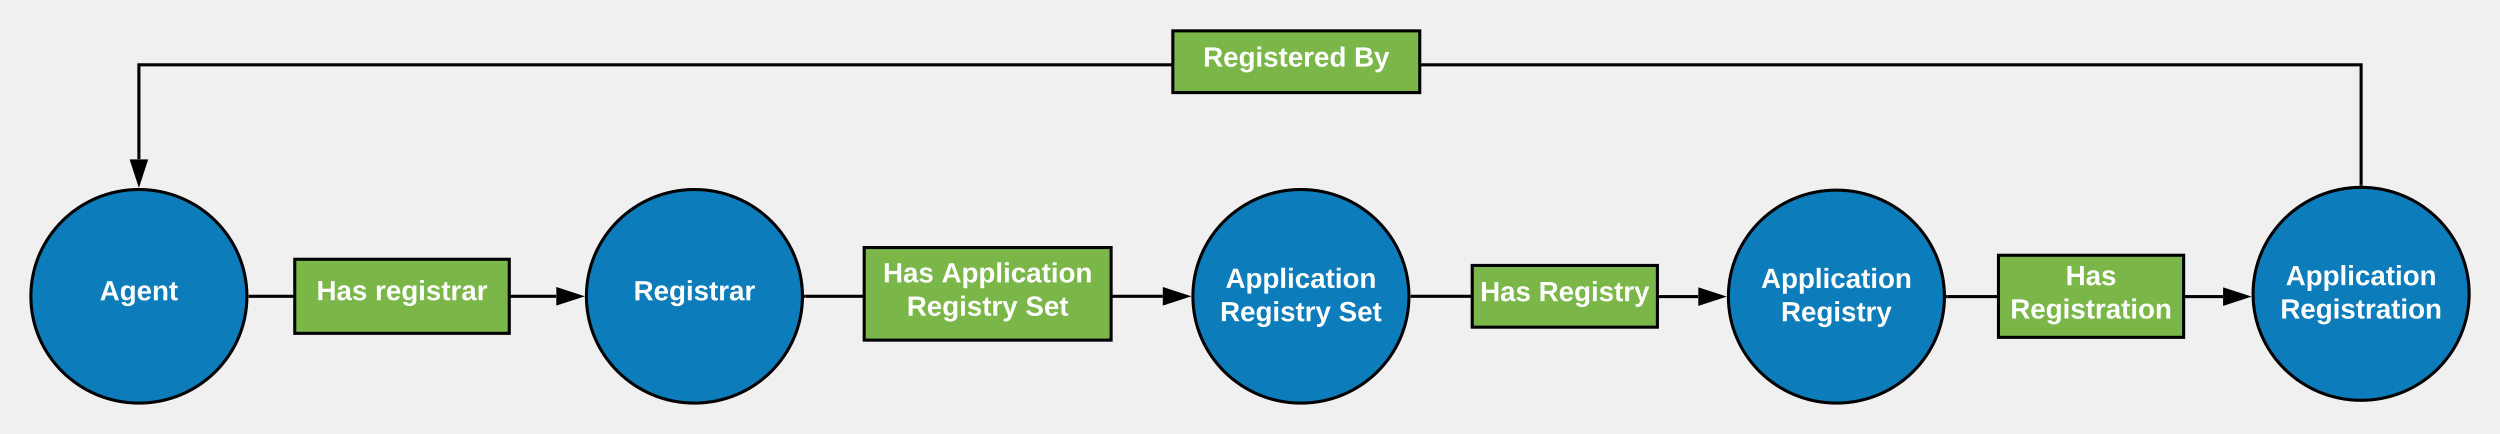
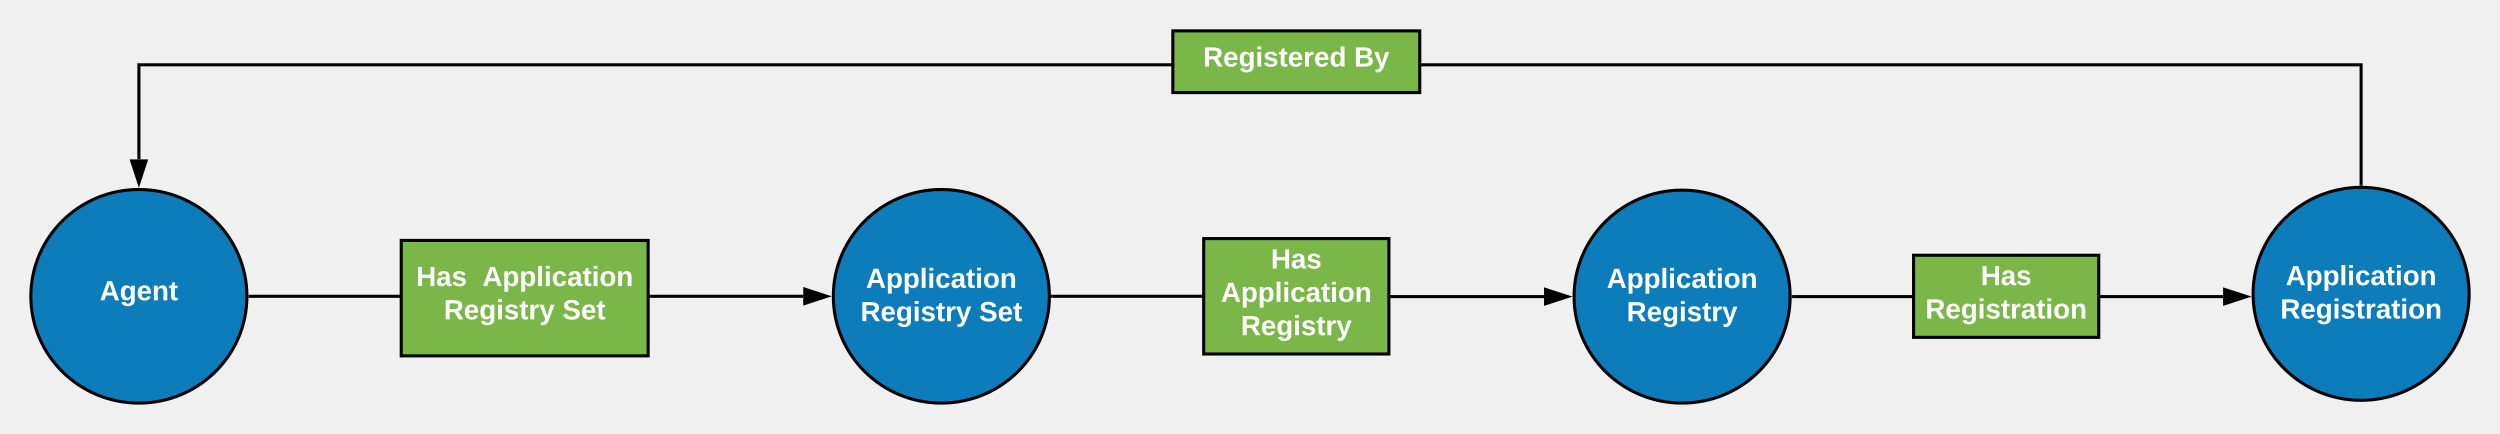
<svg xmlns="http://www.w3.org/2000/svg" xmlns:ns1="lucid" xmlns:xlink="http://www.w3.org/1999/xlink" width="1620" height="281.2">
-   <g transform="translate(-80 -788)" ns1:page-tab-id="qz2-uQEbETIt">
+   <g transform="translate(-80 -788)" ns1:page-tab-id="T.GA1RwQXN9v">
    <path d="M240 980c0 38.22-31.34 69.2-70 69.2s-70-30.98-70-69.2 31.34-69.2 70-69.2 70 30.98 70 69.2z" stroke="#000" stroke-width="2" fill="#0c7cba" />
    <use xlink:href="#a" transform="matrix(1,0,0,1,105,915.8) translate(39.6 66.80625)" />
-     <path d="M600 980c0 38.22-31.34 69.2-70 69.2s-70-30.98-70-69.2 31.34-69.2 70-69.2 70 30.98 70 69.2z" stroke="#000" stroke-width="2" fill="#0c7cba" />
-     <use xlink:href="#b" transform="matrix(1,0,0,1,465,915.8) translate(25.575 66.80625)" />
-     <path d="M242 980h198.5" stroke="#000" stroke-width="2" fill="none" />
+     <path d="M242 980h358.5" stroke="#000" stroke-width="2" fill="none" />
    <path d="M242.03 981h-1.07l.04-1-.03-1h1.06z" />
-     <path d="M455.76 980l-14.26 4.64v-9.28z" stroke="#000" stroke-width="2" />
-     <path d="M993 980c0 38.22-31.34 69.2-70 69.2s-70-30.98-70-69.2 31.34-69.2 70-69.2 70 30.98 70 69.2z" stroke="#000" stroke-width="2" fill="#0c7cba" />
-     <use xlink:href="#c" transform="matrix(1,0,0,1,858,915.8) translate(16.15 58.74375)" />
-     <use xlink:href="#d" transform="matrix(1,0,0,1,858,915.8) translate(12.6 80.34375)" />
-     <use xlink:href="#e" transform="matrix(1,0,0,1,858,915.8) translate(89.45 80.34375)" />
-     <path d="M602 980h231.5" stroke="#000" stroke-width="2" fill="none" />
-     <path d="M602.03 981h-1.07l.04-1-.03-1h1.06z" />
-     <path d="M848.76 980l-14.26 4.64v-9.28z" stroke="#000" stroke-width="2" />
-     <path d="M1340 980.2c0 38.1-31.34 69-70 69s-70-30.9-70-69 31.34-69 70-69 70 30.9 70 69z" stroke="#000" stroke-width="2" fill="#0c7cba" />
-     <use xlink:href="#c" transform="matrix(1,0,0,1,1205,916.2) translate(16.15 58.4)" />
-     <use xlink:href="#f" transform="matrix(1,0,0,1,1205,916.2) translate(29.075 80)" />
-     <path d="M995 980h101.5v.2h84" stroke="#000" stroke-width="2" fill="none" />
-     <path d="M995.03 981h-1.07l.04-1-.03-1h1.06z" />
-     <path d="M1195.76 980.2l-14.26 4.64v-9.28z" stroke="#000" stroke-width="2" />
-     <path d="M1034 960h120v40h-120z" stroke="#000" stroke-width="2" fill="#7ab648" />
-     <use xlink:href="#g" transform="matrix(1,0,0,1,1039,965) translate(0.1 18.15)" />
-     <use xlink:href="#f" transform="matrix(1,0,0,1,1039,965) translate(38.05 18.15)" />
-     <path d="M640 948.4h160v60H640z" stroke="#000" stroke-width="2" fill="#7ab648" />
-     <use xlink:href="#g" transform="matrix(1,0,0,1,645,953.4) translate(7.175 17.5875)" />
-     <use xlink:href="#h" transform="matrix(1,0,0,1,645,953.4) translate(45.125 17.5875)" />
-     <use xlink:href="#i" transform="matrix(1,0,0,1,645,953.4) translate(22.6 39.1875)" />
-     <use xlink:href="#e" transform="matrix(1,0,0,1,645,953.4) translate(99.45 39.1875)" />
-     <path d="M271 956h139v48H271z" stroke="#000" stroke-width="2" fill="#7ab648" />
-     <use xlink:href="#g" transform="matrix(1,0,0,1,276,961) translate(9.075 21.525)" />
-     <use xlink:href="#j" transform="matrix(1,0,0,1,276,961) translate(47.025 21.525)" />
+     <path d="M615.76 980l-14.26 4.64v-9.28z" stroke="#000" stroke-width="2" />
+     <path d="M760 980c0 38.22-31.34 69.2-70 69.2s-70-30.98-70-69.2 31.34-69.2 70-69.2 70 30.98 70 69.2z" stroke="#000" stroke-width="2" fill="#0c7cba" />
+     <use xlink:href="#b" transform="matrix(1,0,0,1,625,915.8) translate(16.15 58.74375)" />
+     <use xlink:href="#c" transform="matrix(1,0,0,1,625,915.8) translate(12.6 80.34375)" />
+     <use xlink:href="#d" transform="matrix(1,0,0,1,625,915.8) translate(89.45 80.34375)" />
+     <path d="M1240 980.2c0 38.1-31.34 69-70 69s-70-30.9-70-69 31.34-69 70-69 70 30.9 70 69z" stroke="#000" stroke-width="2" fill="#0c7cba" />
+     <use xlink:href="#b" transform="matrix(1,0,0,1,1105,916.2) translate(16.15 58.4)" />
+     <use xlink:href="#e" transform="matrix(1,0,0,1,1105,916.2) translate(29.075 80)" />
+     <path d="M762 980h168v.2h150.5" stroke="#000" stroke-width="2" fill="none" />
+     <path d="M762.03 981h-1.07l.04-1-.03-1h1.06z" />
+     <path d="M1095.76 980.2l-14.26 4.64v-9.28z" stroke="#000" stroke-width="2" />
+     <path d="M860 942.6h120v74.8H860z" stroke="#000" stroke-width="2" fill="#7ab648" />
+     <use xlink:href="#f" transform="matrix(1,0,0,1,865,947.6) translate(38.525 14.4)" />
+     <use xlink:href="#g" transform="matrix(1,0,0,1,865,947.6) translate(6.15 36)" />
+     <use xlink:href="#h" transform="matrix(1,0,0,1,865,947.6) translate(19.075 57.6)" />
+     <path d="M340 943.8h160v74.8H340z" stroke="#000" stroke-width="2" fill="#7ab648" />
+     <use xlink:href="#i" transform="matrix(1,0,0,1,345,948.8) translate(4.675 24.55625)" />
+     <use xlink:href="#g" transform="matrix(1,0,0,1,345,948.8) translate(47.625 24.55625)" />
+     <use xlink:href="#j" transform="matrix(1,0,0,1,345,948.8) translate(22.6 46.15625)" />
+     <use xlink:href="#d" transform="matrix(1,0,0,1,345,948.8) translate(99.45 46.15625)" />
    <path d="M1680 978.4c0 38.1-31.34 69-70 69s-70-30.9-70-69 31.34-69 70-69 70 30.9 70 69z" stroke="#000" stroke-width="2" fill="#0c7cba" />
-     <use xlink:href="#c" transform="matrix(1,0,0,1,1545,914.4) translate(16.15 58.4)" />
+     <use xlink:href="#b" transform="matrix(1,0,0,1,1545,914.4) translate(16.15 58.4)" />
    <use xlink:href="#k" transform="matrix(1,0,0,1,1545,914.4) translate(12.65 80)" />
-     <path d="M1342 980.2h178.56" stroke="#000" stroke-width="2" fill="none" />
-     <path d="M1342.03 981.2h-1.07l.04-1-.03-1h1.06z" />
+     <path d="M1242 980.2h278.56" stroke="#000" stroke-width="2" fill="none" />
+     <path d="M1242.03 981.2h-1.07l.04-1-.03-1h1.06z" />
    <path d="M1535.83 980.2l-14.27 4.64v-9.28z" stroke="#000" stroke-width="2" />
-     <path d="M1375 953.4h120v53.2h-120z" stroke="#000" stroke-width="2" fill="#7ab648" />
+     <path d="M1320 953.4h120v53.2h-120z" stroke="#000" stroke-width="2" fill="#7ab648" />
    <g>
-       <use xlink:href="#l" transform="matrix(1,0,0,1,1380,958.4) translate(38.525 14.4)" />
-       <use xlink:href="#k" transform="matrix(1,0,0,1,1380,958.4) translate(2.65 36)" />
+       <use xlink:href="#f" transform="matrix(1,0,0,1,1325,958.4) translate(38.525 14.4)" />
+       <use xlink:href="#k" transform="matrix(1,0,0,1,1325,958.4) translate(2.65 36)" />
    </g>
    <path d="M1610 907.4V830H170v61.3" stroke="#000" stroke-width="2" fill="none" />
    <path d="M1611 908.44l-1-.04-1 .03v-1.06h2z" />
    <path d="M170 906.56l-4.64-14.26h9.28z" stroke="#000" stroke-width="2" />
    <path d="M840 808h160v40H840z" stroke="#000" stroke-width="2" fill="#7ab648" />
    <g>
-       <use xlink:href="#m" transform="matrix(1,0,0,1,845,813) translate(14.625 18.15)" />
-       <use xlink:href="#n" transform="matrix(1,0,0,1,845,813) translate(112.425 18.15)" />
+       <use xlink:href="#l" transform="matrix(1,0,0,1,845,813) translate(14.625 18.15)" />
+       <use xlink:href="#m" transform="matrix(1,0,0,1,845,813) translate(112.425 18.15)" />
    </g>
    <defs>
-       <path fill="#fff" d="M199 0l-22-63H83L61 0H9l90-248h61L250 0h-51zm-33-102l-36-108c-10 38-24 72-36 108h72" id="o" />
-       <path fill="#fff" d="M195-6C206 82 75 100 31 46c-4-6-6-13-8-21l49-6c3 16 16 24 34 25 40 0 42-37 40-79-11 22-30 35-61 35-53 0-70-43-70-97 0-56 18-96 73-97 30 0 46 14 59 34l2-30h47zm-90-29c32 0 41-27 41-63 0-35-9-62-40-62-32 0-39 29-40 63 0 36 9 62 39 62" id="p" />
-       <path fill="#fff" d="M185-48c-13 30-37 53-82 52C43 2 14-33 14-96s30-98 90-98c62 0 83 45 84 108H66c0 31 8 55 39 56 18 0 30-7 34-22zm-45-69c5-46-57-63-70-21-2 6-4 13-4 21h74" id="q" />
-       <path fill="#fff" d="M135-194c87-1 58 113 63 194h-50c-7-57 23-157-34-157-59 0-34 97-39 157H25l-1-190h47c2 12-1 28 3 38 12-26 28-41 61-42" id="r" />
-       <path fill="#fff" d="M115-3C79 11 28 4 28-45v-112H4v-33h27l15-45h31v45h36v33H77v99c-1 23 16 31 38 25v30" id="s" />
+       <path fill="#fff" d="M199 0l-22-63H83L61 0H9l90-248h61L250 0h-51zm-33-102l-36-108c-10 38-24 72-36 108h72" id="n" />
+       <path fill="#fff" d="M195-6C206 82 75 100 31 46c-4-6-6-13-8-21l49-6c3 16 16 24 34 25 40 0 42-37 40-79-11 22-30 35-61 35-53 0-70-43-70-97 0-56 18-96 73-97 30 0 46 14 59 34l2-30h47zm-90-29c32 0 41-27 41-63 0-35-9-62-40-62-32 0-39 29-40 63 0 36 9 62 39 62" id="o" />
+       <path fill="#fff" d="M185-48c-13 30-37 53-82 52C43 2 14-33 14-96s30-98 90-98c62 0 83 45 84 108H66c0 31 8 55 39 56 18 0 30-7 34-22zm-45-69c5-46-57-63-70-21-2 6-4 13-4 21h74" id="p" />
+       <path fill="#fff" d="M135-194c87-1 58 113 63 194h-50c-7-57 23-157-34-157-59 0-34 97-39 157H25l-1-190h47c2 12-1 28 3 38 12-26 28-41 61-42" id="q" />
+       <path fill="#fff" d="M115-3C79 11 28 4 28-45v-112H4v-33h27l15-45h31v45h36v33H77v99c-1 23 16 31 38 25v30" id="r" />
      <g id="a">
-         <use transform="matrix(0.05,0,0,0.05,0,0)" xlink:href="#o" />
+         <use transform="matrix(0.05,0,0,0.05,0,0)" xlink:href="#n" />
+         <use transform="matrix(0.05,0,0,0.05,12.95,0)" xlink:href="#o" />
+         <use transform="matrix(0.05,0,0,0.05,23.9,0)" xlink:href="#p" />
+         <use transform="matrix(0.05,0,0,0.05,33.9,0)" xlink:href="#q" />
+         <use transform="matrix(0.05,0,0,0.05,44.85,0)" xlink:href="#r" />
+       </g>
+       <path fill="#fff" d="M135-194c53 0 70 44 70 98 0 56-19 98-73 100-31 1-45-17-59-34 3 33 2 69 2 105H25l-1-265h48c2 10 0 23 3 31 11-24 29-35 60-35zM114-30c33 0 39-31 40-66 0-38-9-64-40-64-56 0-55 130 0 130" id="s" />
+       <path fill="#fff" d="M25 0v-261h50V0H25" id="t" />
+       <path fill="#fff" d="M25-224v-37h50v37H25zM25 0v-190h50V0H25" id="u" />
+       <path fill="#fff" d="M190-63c-7 42-38 67-86 67-59 0-84-38-90-98-12-110 154-137 174-36l-49 2c-2-19-15-32-35-32-30 0-35 28-38 64-6 74 65 87 74 30" id="v" />
+       <path fill="#fff" d="M133-34C117-15 103 5 69 4 32 3 11-16 11-54c-1-60 55-63 116-61 1-26-3-47-28-47-18 1-26 9-28 27l-52-2c7-38 36-58 82-57s74 22 75 68l1 82c-1 14 12 18 25 15v27c-30 8-71 5-69-32zm-48 3c29 0 43-24 42-57-32 0-66-3-65 30 0 17 8 27 23 27" id="w" />
+       <path fill="#fff" d="M110-194c64 0 96 36 96 99 0 64-35 99-97 99-61 0-95-36-95-99 0-62 34-99 96-99zm-1 164c35 0 45-28 45-65 0-40-10-65-43-65-34 0-45 26-45 65 0 36 10 65 43 65" id="x" />
+       <g id="b">
+         <use transform="matrix(0.05,0,0,0.05,0,0)" xlink:href="#n" />
+         <use transform="matrix(0.05,0,0,0.05,12.95,0)" xlink:href="#s" />
+         <use transform="matrix(0.05,0,0,0.05,23.9,0)" xlink:href="#s" />
+         <use transform="matrix(0.05,0,0,0.05,34.85,0)" xlink:href="#t" />
+         <use transform="matrix(0.05,0,0,0.05,39.85,0)" xlink:href="#u" />
+         <use transform="matrix(0.05,0,0,0.05,44.85,0)" xlink:href="#v" />
+         <use transform="matrix(0.05,0,0,0.05,54.85,0)" xlink:href="#w" />
+         <use transform="matrix(0.05,0,0,0.05,64.85,0)" xlink:href="#r" />
+         <use transform="matrix(0.05,0,0,0.05,70.8,0)" xlink:href="#u" />
+         <use transform="matrix(0.05,0,0,0.05,75.8,0)" xlink:href="#x" />
+         <use transform="matrix(0.05,0,0,0.05,86.75,0)" xlink:href="#q" />
+       </g>
+       <path fill="#fff" d="M240-174c0 40-23 61-54 70L253 0h-59l-57-94H76V0H24v-248c93 4 217-23 216 74zM76-134c48-2 112 12 112-38 0-48-66-32-112-35v73" id="y" />
+       <path fill="#fff" d="M137-138c1-29-70-34-71-4 15 46 118 7 119 86 1 83-164 76-172 9l43-7c4 19 20 25 44 25 33 8 57-30 24-41C81-84 22-81 20-136c-2-80 154-74 161-7" id="z" />
+       <path fill="#fff" d="M135-150c-39-12-60 13-60 57V0H25l-1-190h47c2 13-1 29 3 40 6-28 27-53 61-41v41" id="A" />
+       <path fill="#fff" d="M123 10C108 53 80 86 19 72V37c35 8 53-11 59-39L3-190h52l48 148c12-52 28-100 44-148h51" id="B" />
+       <g id="c">
+         <use transform="matrix(0.05,0,0,0.05,0,0)" xlink:href="#y" />
        <use transform="matrix(0.05,0,0,0.05,12.95,0)" xlink:href="#p" />
-         <use transform="matrix(0.05,0,0,0.05,23.9,0)" xlink:href="#q" />
-         <use transform="matrix(0.05,0,0,0.05,33.9,0)" xlink:href="#r" />
-         <use transform="matrix(0.05,0,0,0.05,44.85,0)" xlink:href="#s" />
+         <use transform="matrix(0.05,0,0,0.05,22.95,0)" xlink:href="#o" />
+         <use transform="matrix(0.05,0,0,0.05,33.9,0)" xlink:href="#u" />
+         <use transform="matrix(0.05,0,0,0.05,38.9,0)" xlink:href="#z" />
+         <use transform="matrix(0.05,0,0,0.05,48.9,0)" xlink:href="#r" />
+         <use transform="matrix(0.05,0,0,0.05,54.85,0)" xlink:href="#A" />
+         <use transform="matrix(0.05,0,0,0.05,61.85,0)" xlink:href="#B" />
      </g>
-       <path fill="#fff" d="M240-174c0 40-23 61-54 70L253 0h-59l-57-94H76V0H24v-248c93 4 217-23 216 74zM76-134c48-2 112 12 112-38 0-48-66-32-112-35v73" id="t" />
-       <path fill="#fff" d="M25-224v-37h50v37H25zM25 0v-190h50V0H25" id="u" />
-       <path fill="#fff" d="M137-138c1-29-70-34-71-4 15 46 118 7 119 86 1 83-164 76-172 9l43-7c4 19 20 25 44 25 33 8 57-30 24-41C81-84 22-81 20-136c-2-80 154-74 161-7" id="v" />
-       <path fill="#fff" d="M135-150c-39-12-60 13-60 57V0H25l-1-190h47c2 13-1 29 3 40 6-28 27-53 61-41v41" id="w" />
-       <path fill="#fff" d="M133-34C117-15 103 5 69 4 32 3 11-16 11-54c-1-60 55-63 116-61 1-26-3-47-28-47-18 1-26 9-28 27l-52-2c7-38 36-58 82-57s74 22 75 68l1 82c-1 14 12 18 25 15v27c-30 8-71 5-69-32zm-48 3c29 0 43-24 42-57-32 0-66-3-65 30 0 17 8 27 23 27" id="x" />
-       <g id="b">
-         <use transform="matrix(0.05,0,0,0.05,0,0)" xlink:href="#t" />
-         <use transform="matrix(0.05,0,0,0.05,12.95,0)" xlink:href="#q" />
-         <use transform="matrix(0.05,0,0,0.05,22.95,0)" xlink:href="#p" />
+       <path fill="#fff" d="M169-182c-1-43-94-46-97-3 18 66 151 10 154 114 3 95-165 93-204 36-6-8-10-19-12-30l50-8c3 46 112 56 116 5-17-69-150-10-154-114-4-87 153-88 188-35 5 8 8 18 10 28" id="C" />
+       <g id="d">
+         <use transform="matrix(0.05,0,0,0.05,0,0)" xlink:href="#C" />
+         <use transform="matrix(0.05,0,0,0.05,12,0)" xlink:href="#p" />
+         <use transform="matrix(0.05,0,0,0.05,22,0)" xlink:href="#r" />
+       </g>
+       <g id="e">
+         <use transform="matrix(0.05,0,0,0.05,0,0)" xlink:href="#y" />
+         <use transform="matrix(0.05,0,0,0.05,12.95,0)" xlink:href="#p" />
+         <use transform="matrix(0.05,0,0,0.05,22.95,0)" xlink:href="#o" />
        <use transform="matrix(0.05,0,0,0.05,33.9,0)" xlink:href="#u" />
-         <use transform="matrix(0.05,0,0,0.05,38.9,0)" xlink:href="#v" />
-         <use transform="matrix(0.05,0,0,0.05,48.9,0)" xlink:href="#s" />
+         <use transform="matrix(0.05,0,0,0.05,38.9,0)" xlink:href="#z" />
+         <use transform="matrix(0.05,0,0,0.05,48.9,0)" xlink:href="#r" />
+         <use transform="matrix(0.05,0,0,0.05,54.85,0)" xlink:href="#A" />
+         <use transform="matrix(0.05,0,0,0.05,61.85,0)" xlink:href="#B" />
+       </g>
+       <path fill="#fff" d="M186 0v-106H76V0H24v-248h52v99h110v-99h50V0h-50" id="D" />
+       <g id="f">
+         <use transform="matrix(0.05,0,0,0.05,0,0)" xlink:href="#D" />
+         <use transform="matrix(0.05,0,0,0.05,12.95,0)" xlink:href="#w" />
+         <use transform="matrix(0.05,0,0,0.05,22.95,0)" xlink:href="#z" />
+       </g>
+       <g id="g">
+         <use transform="matrix(0.05,0,0,0.05,0,0)" xlink:href="#n" />
+         <use transform="matrix(0.05,0,0,0.05,12.95,0)" xlink:href="#s" />
+         <use transform="matrix(0.05,0,0,0.05,23.9,0)" xlink:href="#s" />
+         <use transform="matrix(0.05,0,0,0.05,34.85,0)" xlink:href="#t" />
+         <use transform="matrix(0.05,0,0,0.05,39.85,0)" xlink:href="#u" />
+         <use transform="matrix(0.05,0,0,0.05,44.85,0)" xlink:href="#v" />
        <use transform="matrix(0.05,0,0,0.05,54.85,0)" xlink:href="#w" />
-         <use transform="matrix(0.05,0,0,0.05,61.85,0)" xlink:href="#x" />
-         <use transform="matrix(0.05,0,0,0.05,71.85,0)" xlink:href="#w" />
-       </g>
-       <path fill="#fff" d="M135-194c53 0 70 44 70 98 0 56-19 98-73 100-31 1-45-17-59-34 3 33 2 69 2 105H25l-1-265h48c2 10 0 23 3 31 11-24 29-35 60-35zM114-30c33 0 39-31 40-66 0-38-9-64-40-64-56 0-55 130 0 130" id="y" />
-       <path fill="#fff" d="M25 0v-261h50V0H25" id="z" />
-       <path fill="#fff" d="M190-63c-7 42-38 67-86 67-59 0-84-38-90-98-12-110 154-137 174-36l-49 2c-2-19-15-32-35-32-30 0-35 28-38 64-6 74 65 87 74 30" id="A" />
-       <path fill="#fff" d="M110-194c64 0 96 36 96 99 0 64-35 99-97 99-61 0-95-36-95-99 0-62 34-99 96-99zm-1 164c35 0 45-28 45-65 0-40-10-65-43-65-34 0-45 26-45 65 0 36 10 65 43 65" id="B" />
-       <g id="c">
-         <use transform="matrix(0.05,0,0,0.05,0,0)" xlink:href="#o" />
-         <use transform="matrix(0.05,0,0,0.05,12.95,0)" xlink:href="#y" />
-         <use transform="matrix(0.05,0,0,0.05,23.9,0)" xlink:href="#y" />
-         <use transform="matrix(0.05,0,0,0.05,34.85,0)" xlink:href="#z" />
-         <use transform="matrix(0.05,0,0,0.05,39.85,0)" xlink:href="#u" />
-         <use transform="matrix(0.05,0,0,0.05,44.85,0)" xlink:href="#A" />
-         <use transform="matrix(0.05,0,0,0.05,54.85,0)" xlink:href="#x" />
-         <use transform="matrix(0.05,0,0,0.05,64.85,0)" xlink:href="#s" />
+         <use transform="matrix(0.05,0,0,0.05,64.85,0)" xlink:href="#r" />
        <use transform="matrix(0.05,0,0,0.05,70.8,0)" xlink:href="#u" />
-         <use transform="matrix(0.05,0,0,0.05,75.8,0)" xlink:href="#B" />
-         <use transform="matrix(0.05,0,0,0.05,86.75,0)" xlink:href="#r" />
-       </g>
-       <path fill="#fff" d="M123 10C108 53 80 86 19 72V37c35 8 53-11 59-39L3-190h52l48 148c12-52 28-100 44-148h51" id="C" />
-       <g id="d">
-         <use transform="matrix(0.05,0,0,0.05,0,0)" xlink:href="#t" />
-         <use transform="matrix(0.05,0,0,0.05,12.95,0)" xlink:href="#q" />
-         <use transform="matrix(0.05,0,0,0.05,22.95,0)" xlink:href="#p" />
-         <use transform="matrix(0.05,0,0,0.05,33.9,0)" xlink:href="#u" />
-         <use transform="matrix(0.05,0,0,0.05,38.9,0)" xlink:href="#v" />
-         <use transform="matrix(0.05,0,0,0.05,48.9,0)" xlink:href="#s" />
-         <use transform="matrix(0.05,0,0,0.05,54.85,0)" xlink:href="#w" />
-         <use transform="matrix(0.05,0,0,0.05,61.85,0)" xlink:href="#C" />
-       </g>
-       <path fill="#fff" d="M169-182c-1-43-94-46-97-3 18 66 151 10 154 114 3 95-165 93-204 36-6-8-10-19-12-30l50-8c3 46 112 56 116 5-17-69-150-10-154-114-4-87 153-88 188-35 5 8 8 18 10 28" id="D" />
-       <g id="e">
-         <use transform="matrix(0.05,0,0,0.05,0,0)" xlink:href="#D" />
-         <use transform="matrix(0.05,0,0,0.05,12,0)" xlink:href="#q" />
-         <use transform="matrix(0.05,0,0,0.05,22,0)" xlink:href="#s" />
-       </g>
-       <g id="f">
-         <use transform="matrix(0.05,0,0,0.05,0,0)" xlink:href="#t" />
-         <use transform="matrix(0.05,0,0,0.05,12.95,0)" xlink:href="#q" />
-         <use transform="matrix(0.05,0,0,0.05,22.95,0)" xlink:href="#p" />
-         <use transform="matrix(0.05,0,0,0.05,33.9,0)" xlink:href="#u" />
-         <use transform="matrix(0.05,0,0,0.05,38.9,0)" xlink:href="#v" />
-         <use transform="matrix(0.05,0,0,0.05,48.9,0)" xlink:href="#s" />
-         <use transform="matrix(0.05,0,0,0.05,54.85,0)" xlink:href="#w" />
-         <use transform="matrix(0.05,0,0,0.05,61.85,0)" xlink:href="#C" />
-       </g>
-       <path fill="#fff" d="M186 0v-106H76V0H24v-248h52v99h110v-99h50V0h-50" id="E" />
-       <g id="g">
-         <use transform="matrix(0.05,0,0,0.05,0,0)" xlink:href="#E" />
-         <use transform="matrix(0.05,0,0,0.05,12.95,0)" xlink:href="#x" />
-         <use transform="matrix(0.05,0,0,0.05,22.95,0)" xlink:href="#v" />
+         <use transform="matrix(0.05,0,0,0.05,75.8,0)" xlink:href="#x" />
+         <use transform="matrix(0.05,0,0,0.05,86.75,0)" xlink:href="#q" />
      </g>
      <g id="h">
-         <use transform="matrix(0.05,0,0,0.05,0,0)" xlink:href="#o" />
-         <use transform="matrix(0.05,0,0,0.05,12.95,0)" xlink:href="#y" />
-         <use transform="matrix(0.05,0,0,0.05,23.9,0)" xlink:href="#y" />
-         <use transform="matrix(0.05,0,0,0.05,34.85,0)" xlink:href="#z" />
-         <use transform="matrix(0.05,0,0,0.05,39.85,0)" xlink:href="#u" />
-         <use transform="matrix(0.05,0,0,0.05,44.85,0)" xlink:href="#A" />
-         <use transform="matrix(0.05,0,0,0.05,54.85,0)" xlink:href="#x" />
-         <use transform="matrix(0.05,0,0,0.05,64.85,0)" xlink:href="#s" />
-         <use transform="matrix(0.05,0,0,0.05,70.8,0)" xlink:href="#u" />
-         <use transform="matrix(0.05,0,0,0.05,75.8,0)" xlink:href="#B" />
-         <use transform="matrix(0.05,0,0,0.05,86.75,0)" xlink:href="#r" />
+         <use transform="matrix(0.05,0,0,0.05,0,0)" xlink:href="#y" />
+         <use transform="matrix(0.05,0,0,0.05,12.95,0)" xlink:href="#p" />
+         <use transform="matrix(0.05,0,0,0.05,22.95,0)" xlink:href="#o" />
+         <use transform="matrix(0.05,0,0,0.05,33.9,0)" xlink:href="#u" />
+         <use transform="matrix(0.05,0,0,0.05,38.9,0)" xlink:href="#z" />
+         <use transform="matrix(0.05,0,0,0.05,48.9,0)" xlink:href="#r" />
+         <use transform="matrix(0.05,0,0,0.05,54.85,0)" xlink:href="#A" />
+         <use transform="matrix(0.05,0,0,0.05,61.85,0)" xlink:href="#B" />
      </g>
      <g id="i">
-         <use transform="matrix(0.05,0,0,0.05,0,0)" xlink:href="#t" />
-         <use transform="matrix(0.05,0,0,0.05,12.95,0)" xlink:href="#q" />
-         <use transform="matrix(0.05,0,0,0.05,22.95,0)" xlink:href="#p" />
-         <use transform="matrix(0.05,0,0,0.05,33.9,0)" xlink:href="#u" />
-         <use transform="matrix(0.05,0,0,0.05,38.9,0)" xlink:href="#v" />
-         <use transform="matrix(0.05,0,0,0.05,48.9,0)" xlink:href="#s" />
-         <use transform="matrix(0.05,0,0,0.05,54.85,0)" xlink:href="#w" />
-         <use transform="matrix(0.05,0,0,0.05,61.85,0)" xlink:href="#C" />
+         <use transform="matrix(0.05,0,0,0.05,0,0)" xlink:href="#D" />
+         <use transform="matrix(0.05,0,0,0.05,12.95,0)" xlink:href="#w" />
+         <use transform="matrix(0.05,0,0,0.05,22.95,0)" xlink:href="#z" />
      </g>
      <g id="j">
-         <use transform="matrix(0.05,0,0,0.05,0,0)" xlink:href="#w" />
-         <use transform="matrix(0.05,0,0,0.05,7,0)" xlink:href="#q" />
-         <use transform="matrix(0.05,0,0,0.05,17,0)" xlink:href="#p" />
-         <use transform="matrix(0.05,0,0,0.05,27.95,0)" xlink:href="#u" />
-         <use transform="matrix(0.05,0,0,0.05,32.95,0)" xlink:href="#v" />
-         <use transform="matrix(0.05,0,0,0.05,42.95,0)" xlink:href="#s" />
-         <use transform="matrix(0.05,0,0,0.05,48.9,0)" xlink:href="#w" />
-         <use transform="matrix(0.05,0,0,0.05,55.9,0)" xlink:href="#x" />
-         <use transform="matrix(0.05,0,0,0.05,65.9,0)" xlink:href="#w" />
+         <use transform="matrix(0.05,0,0,0.05,0,0)" xlink:href="#y" />
+         <use transform="matrix(0.05,0,0,0.05,12.95,0)" xlink:href="#p" />
+         <use transform="matrix(0.05,0,0,0.05,22.95,0)" xlink:href="#o" />
+         <use transform="matrix(0.05,0,0,0.05,33.9,0)" xlink:href="#u" />
+         <use transform="matrix(0.05,0,0,0.05,38.9,0)" xlink:href="#z" />
+         <use transform="matrix(0.05,0,0,0.05,48.9,0)" xlink:href="#r" />
+         <use transform="matrix(0.05,0,0,0.05,54.85,0)" xlink:href="#A" />
+         <use transform="matrix(0.05,0,0,0.05,61.85,0)" xlink:href="#B" />
      </g>
      <g id="k">
-         <use transform="matrix(0.05,0,0,0.05,0,0)" xlink:href="#t" />
-         <use transform="matrix(0.05,0,0,0.05,12.95,0)" xlink:href="#q" />
-         <use transform="matrix(0.05,0,0,0.05,22.95,0)" xlink:href="#p" />
+         <use transform="matrix(0.05,0,0,0.05,0,0)" xlink:href="#y" />
+         <use transform="matrix(0.05,0,0,0.05,12.95,0)" xlink:href="#p" />
+         <use transform="matrix(0.05,0,0,0.05,22.95,0)" xlink:href="#o" />
        <use transform="matrix(0.05,0,0,0.05,33.9,0)" xlink:href="#u" />
-         <use transform="matrix(0.05,0,0,0.05,38.9,0)" xlink:href="#v" />
-         <use transform="matrix(0.05,0,0,0.05,48.9,0)" xlink:href="#s" />
-         <use transform="matrix(0.05,0,0,0.05,54.85,0)" xlink:href="#w" />
-         <use transform="matrix(0.05,0,0,0.05,61.85,0)" xlink:href="#x" />
-         <use transform="matrix(0.05,0,0,0.05,71.85,0)" xlink:href="#s" />
+         <use transform="matrix(0.05,0,0,0.05,38.9,0)" xlink:href="#z" />
+         <use transform="matrix(0.05,0,0,0.05,48.9,0)" xlink:href="#r" />
+         <use transform="matrix(0.05,0,0,0.05,54.85,0)" xlink:href="#A" />
+         <use transform="matrix(0.05,0,0,0.05,61.85,0)" xlink:href="#w" />
+         <use transform="matrix(0.05,0,0,0.05,71.85,0)" xlink:href="#r" />
        <use transform="matrix(0.05,0,0,0.05,77.8,0)" xlink:href="#u" />
-         <use transform="matrix(0.05,0,0,0.05,82.8,0)" xlink:href="#B" />
-         <use transform="matrix(0.05,0,0,0.05,93.75,0)" xlink:href="#r" />
+         <use transform="matrix(0.05,0,0,0.05,82.8,0)" xlink:href="#x" />
+         <use transform="matrix(0.05,0,0,0.05,93.75,0)" xlink:href="#q" />
      </g>
+       <path fill="#fff" d="M88-194c31-1 46 15 58 34l-1-101h50l1 261h-48c-2-10 0-23-3-31C134-8 116 4 84 4 32 4 16-41 15-95c0-56 19-97 73-99zm17 164c33 0 40-30 41-66 1-37-9-64-41-64s-38 30-39 65c0 43 13 65 39 65" id="E" />
      <g id="l">
-         <use transform="matrix(0.05,0,0,0.05,0,0)" xlink:href="#E" />
-         <use transform="matrix(0.05,0,0,0.05,12.95,0)" xlink:href="#x" />
-         <use transform="matrix(0.05,0,0,0.05,22.95,0)" xlink:href="#v" />
+         <use transform="matrix(0.05,0,0,0.05,0,0)" xlink:href="#y" />
+         <use transform="matrix(0.05,0,0,0.05,12.95,0)" xlink:href="#p" />
+         <use transform="matrix(0.05,0,0,0.05,22.95,0)" xlink:href="#o" />
+         <use transform="matrix(0.05,0,0,0.05,33.9,0)" xlink:href="#u" />
+         <use transform="matrix(0.05,0,0,0.05,38.9,0)" xlink:href="#z" />
+         <use transform="matrix(0.05,0,0,0.05,48.9,0)" xlink:href="#r" />
+         <use transform="matrix(0.05,0,0,0.05,54.85,0)" xlink:href="#p" />
+         <use transform="matrix(0.05,0,0,0.05,64.85,0)" xlink:href="#A" />
+         <use transform="matrix(0.05,0,0,0.05,71.85,0)" xlink:href="#p" />
+         <use transform="matrix(0.05,0,0,0.05,81.85,0)" xlink:href="#E" />
      </g>
-       <path fill="#fff" d="M88-194c31-1 46 15 58 34l-1-101h50l1 261h-48c-2-10 0-23-3-31C134-8 116 4 84 4 32 4 16-41 15-95c0-56 19-97 73-99zm17 164c33 0 40-30 41-66 1-37-9-64-41-64s-38 30-39 65c0 43 13 65 39 65" id="F" />
+       <path fill="#fff" d="M182-130c37 4 62 22 62 59C244 23 116-4 24 0v-248c84 5 203-23 205 63 0 31-19 50-47 55zM76-148c40-3 101 13 101-30 0-44-60-28-101-31v61zm0 110c48-3 116 14 116-37 0-48-69-32-116-35v72" id="F" />
      <g id="m">
-         <use transform="matrix(0.05,0,0,0.05,0,0)" xlink:href="#t" />
-         <use transform="matrix(0.05,0,0,0.05,12.95,0)" xlink:href="#q" />
-         <use transform="matrix(0.05,0,0,0.05,22.95,0)" xlink:href="#p" />
-         <use transform="matrix(0.05,0,0,0.05,33.9,0)" xlink:href="#u" />
-         <use transform="matrix(0.05,0,0,0.05,38.9,0)" xlink:href="#v" />
-         <use transform="matrix(0.05,0,0,0.05,48.9,0)" xlink:href="#s" />
-         <use transform="matrix(0.05,0,0,0.05,54.85,0)" xlink:href="#q" />
-         <use transform="matrix(0.05,0,0,0.05,64.85,0)" xlink:href="#w" />
-         <use transform="matrix(0.05,0,0,0.05,71.85,0)" xlink:href="#q" />
-         <use transform="matrix(0.05,0,0,0.05,81.85,0)" xlink:href="#F" />
-       </g>
-       <path fill="#fff" d="M182-130c37 4 62 22 62 59C244 23 116-4 24 0v-248c84 5 203-23 205 63 0 31-19 50-47 55zM76-148c40-3 101 13 101-30 0-44-60-28-101-31v61zm0 110c48-3 116 14 116-37 0-48-69-32-116-35v72" id="G" />
-       <g id="n">
-         <use transform="matrix(0.05,0,0,0.05,0,0)" xlink:href="#G" />
-         <use transform="matrix(0.05,0,0,0.05,12.95,0)" xlink:href="#C" />
+         <use transform="matrix(0.05,0,0,0.05,0,0)" xlink:href="#F" />
+         <use transform="matrix(0.05,0,0,0.05,12.95,0)" xlink:href="#B" />
      </g>
    </defs>
  </g>
</svg>
